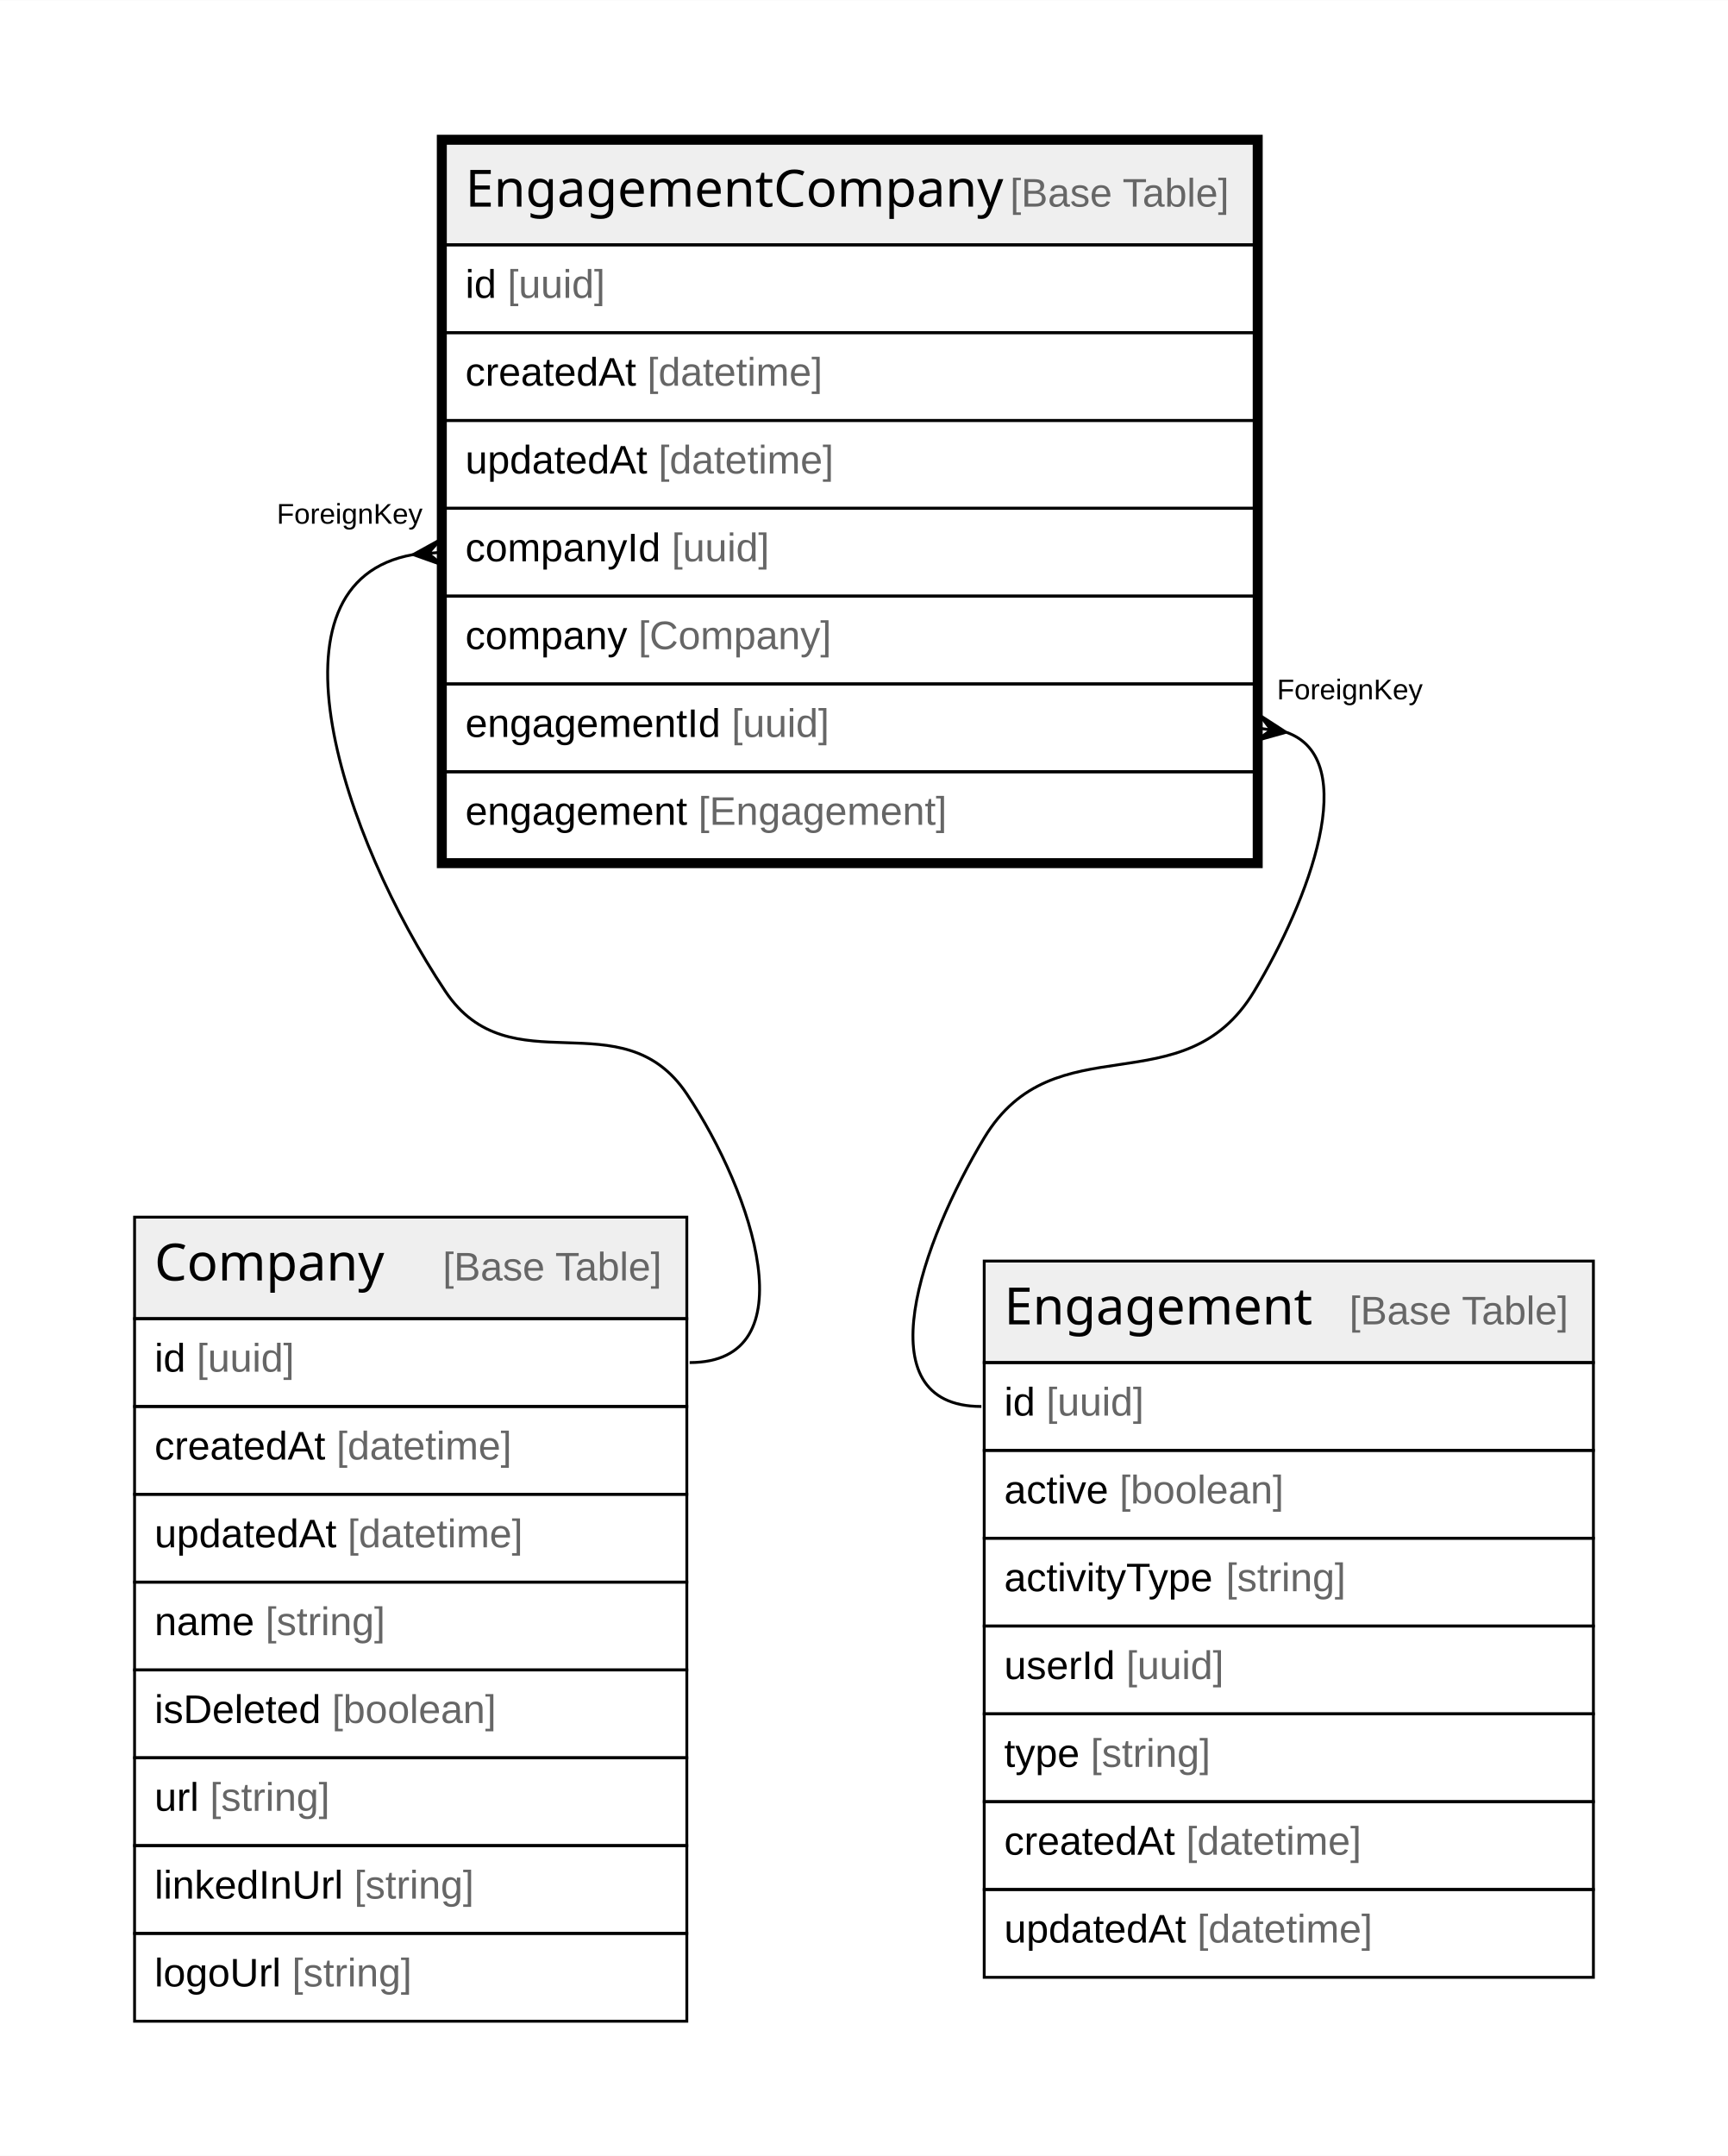
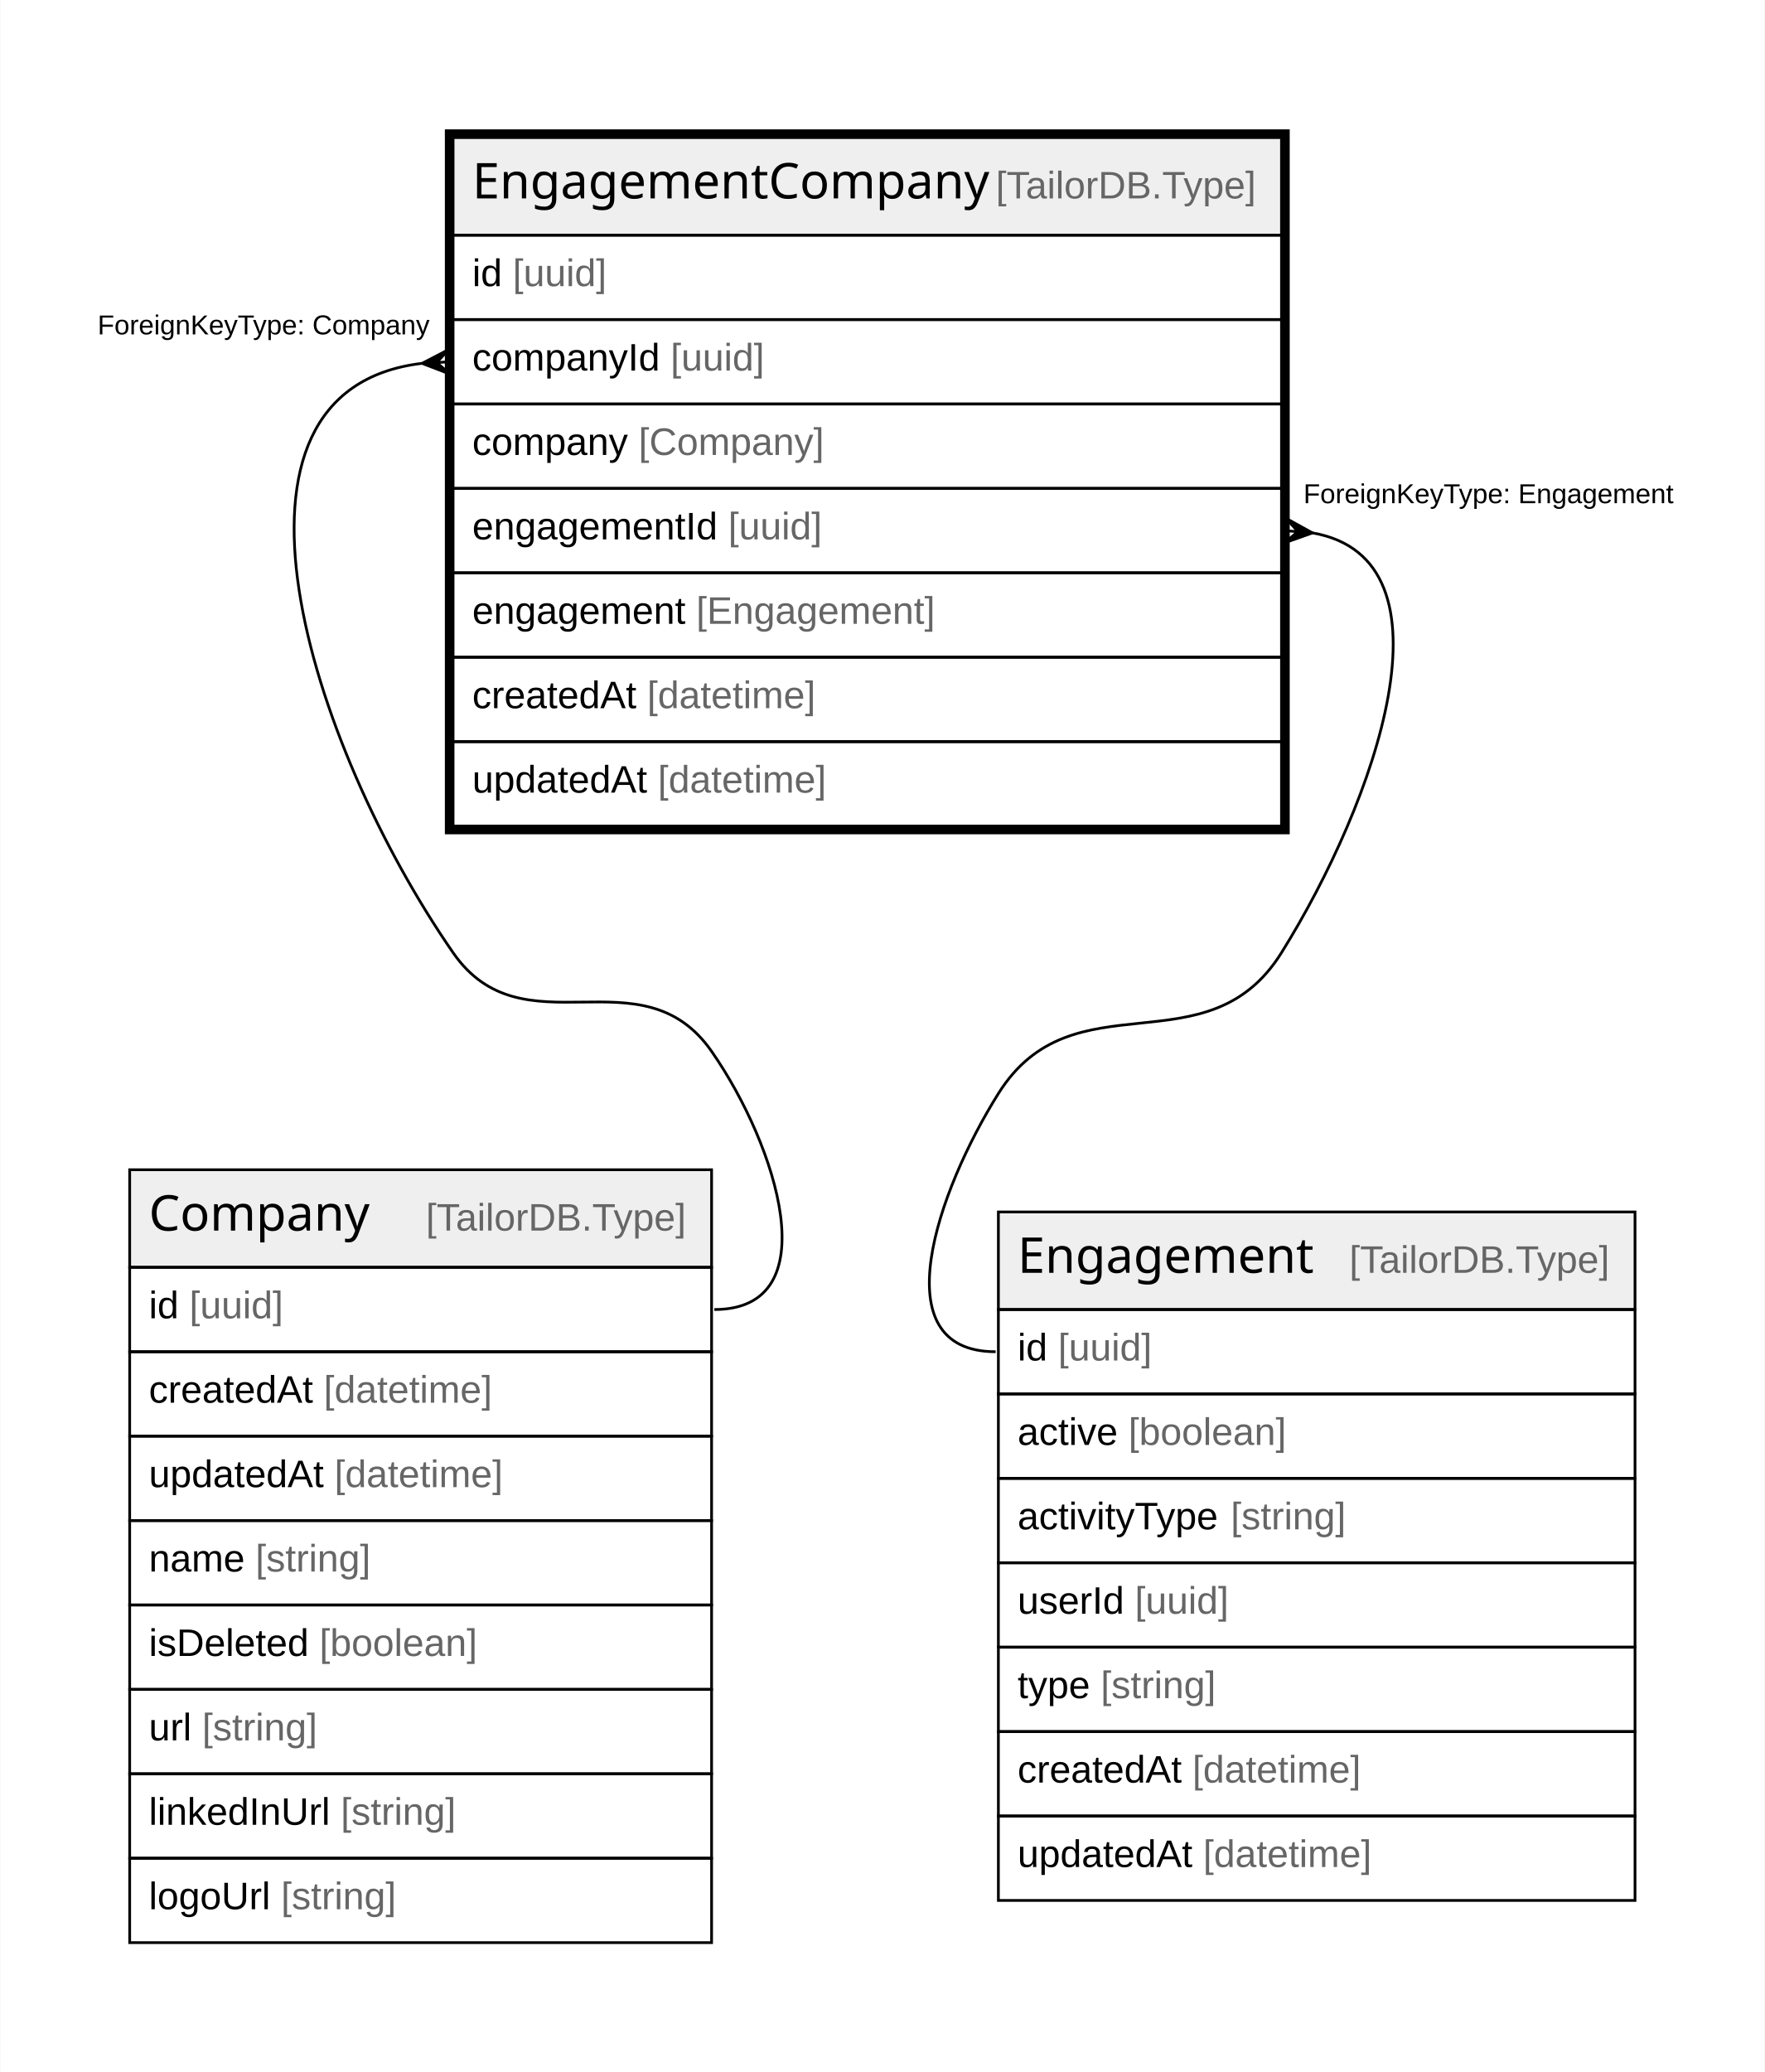
- <svg xmlns="http://www.w3.org/2000/svg" width="606pt" height="756pt" viewBox="0.00 0.00 606.10 756.00">
+ <svg xmlns="http://www.w3.org/2000/svg" width="644pt" height="756pt" viewBox="0.00 0.00 643.75 756.00">
  <g id="graph0" class="graph" transform="scale(1 1) rotate(0) translate(4 752)">
-     <polygon fill="white" stroke="none" points="-4,4 -4,-752 602.1,-752 602.1,4 -4,4" />
+     <polygon fill="white" stroke="none" points="-4,4 -4,-752 639.75,-752 639.75,4 -4,4" />
    <g id="node1" class="node">
-       <polygon fill="#efefef" stroke="none" points="152.22,-666.2 152.22,-701.8 435.9,-701.8 435.9,-666.2 152.22,-666.2" />
-       <polygon fill="none" stroke="black" points="152.22,-666.2 152.22,-701.8 435.9,-701.8 435.9,-666.2 152.22,-666.2" />
-       <text text-anchor="start" x="159.22" y="-679.6" font-family="Arial Bold" font-size="18.00">EngagementCompany</text>
-       <text text-anchor="start" x="319.18" y="-679.6" font-family="Arial" font-size="14.00">    </text>
-       <text text-anchor="start" x="350.3" y="-679.6" font-family="Arial" font-size="14.00" fill="#666666">[Base Table]</text>
-       <polygon fill="none" stroke="black" points="152.22,-635.4 152.22,-666.2 435.9,-666.2 435.9,-635.4 152.22,-635.4" />
-       <text text-anchor="start" x="159.22" y="-647.6" font-family="Arial" font-size="14.00">id </text>
-       <text text-anchor="start" x="174" y="-647.6" font-family="Arial" font-size="14.00" fill="#666666">[uuid]</text>
-       <polygon fill="none" stroke="black" points="152.22,-604.6 152.22,-635.4 435.9,-635.4 435.9,-604.6 152.22,-604.6" />
-       <text text-anchor="start" x="159.22" y="-616.8" font-family="Arial" font-size="14.00">createdAt </text>
-       <text text-anchor="start" x="223.03" y="-616.8" font-family="Arial" font-size="14.00" fill="#666666">[datetime]</text>
-       <polygon fill="none" stroke="black" points="152.22,-573.8 152.22,-604.6 435.9,-604.6 435.9,-573.8 152.22,-573.8" />
-       <text text-anchor="start" x="159.22" y="-586" font-family="Arial" font-size="14.00">updatedAt </text>
-       <text text-anchor="start" x="226.94" y="-586" font-family="Arial" font-size="14.00" fill="#666666">[datetime]</text>
-       <polygon fill="none" stroke="black" points="152.22,-543 152.22,-573.8 435.9,-573.8 435.9,-543 152.22,-543" />
-       <text text-anchor="start" x="159.22" y="-555.2" font-family="Arial" font-size="14.00">companyId </text>
-       <text text-anchor="start" x="231.59" y="-555.2" font-family="Arial" font-size="14.00" fill="#666666">[uuid]</text>
-       <polygon fill="none" stroke="black" points="152.22,-512.2 152.22,-543 435.9,-543 435.9,-512.2 152.22,-512.2" />
-       <text text-anchor="start" x="159.22" y="-524.4" font-family="Arial" font-size="14.00">company </text>
-       <text text-anchor="start" x="219.91" y="-524.4" font-family="Arial" font-size="14.00" fill="#666666">[Company]</text>
-       <polygon fill="none" stroke="black" points="152.22,-481.4 152.22,-512.2 435.9,-512.2 435.9,-481.4 152.22,-481.4" />
-       <text text-anchor="start" x="159.22" y="-493.6" font-family="Arial" font-size="14.00">engagementId </text>
-       <text text-anchor="start" x="252.62" y="-493.6" font-family="Arial" font-size="14.00" fill="#666666">[uuid]</text>
-       <polygon fill="none" stroke="black" points="152.22,-450.6 152.22,-481.4 435.9,-481.4 435.9,-450.6 152.22,-450.6" />
-       <text text-anchor="start" x="159.22" y="-462.8" font-family="Arial" font-size="14.00">engagement </text>
-       <text text-anchor="start" x="240.95" y="-462.8" font-family="Arial" font-size="14.00" fill="#666666">[Engagement]</text>
-       <polygon fill="none" stroke="black" stroke-width="3" points="150.72,-449.1 150.72,-703.3 437.4,-703.3 437.4,-449.1 150.72,-449.1" />
+       <polygon fill="#efefef" stroke="none" points="161.22,-666.2 161.22,-701.8 463.54,-701.8 463.54,-666.2 161.22,-666.2" />
+       <polygon fill="none" stroke="black" points="161.22,-666.2 161.22,-701.8 463.54,-701.8 463.54,-666.2 161.22,-666.2" />
+       <text text-anchor="start" x="168.22" y="-679.6" font-family="Arial Bold" font-size="18.00">EngagementCompany</text>
+       <text text-anchor="start" x="328.18" y="-679.6" font-family="Arial" font-size="14.00">    </text>
+       <text text-anchor="start" x="359.3" y="-679.6" font-family="Arial" font-size="14.00" fill="#666666">[TailorDB.Type]</text>
+       <polygon fill="none" stroke="black" points="161.22,-635.4 161.22,-666.2 463.54,-666.2 463.54,-635.4 161.22,-635.4" />
+       <text text-anchor="start" x="168.22" y="-647.6" font-family="Arial" font-size="14.00">id </text>
+       <text text-anchor="start" x="183" y="-647.6" font-family="Arial" font-size="14.00" fill="#666666">[uuid]</text>
+       <polygon fill="none" stroke="black" points="161.22,-604.6 161.22,-635.4 463.54,-635.4 463.54,-604.6 161.22,-604.6" />
+       <text text-anchor="start" x="168.22" y="-616.8" font-family="Arial" font-size="14.00">companyId </text>
+       <text text-anchor="start" x="240.59" y="-616.8" font-family="Arial" font-size="14.00" fill="#666666">[uuid]</text>
+       <polygon fill="none" stroke="black" points="161.22,-573.8 161.22,-604.6 463.54,-604.6 463.54,-573.8 161.22,-573.8" />
+       <text text-anchor="start" x="168.22" y="-586" font-family="Arial" font-size="14.00">company </text>
+       <text text-anchor="start" x="228.91" y="-586" font-family="Arial" font-size="14.00" fill="#666666">[Company]</text>
+       <polygon fill="none" stroke="black" points="161.22,-543 161.22,-573.8 463.54,-573.8 463.54,-543 161.22,-543" />
+       <text text-anchor="start" x="168.22" y="-555.2" font-family="Arial" font-size="14.00">engagementId </text>
+       <text text-anchor="start" x="261.62" y="-555.2" font-family="Arial" font-size="14.00" fill="#666666">[uuid]</text>
+       <polygon fill="none" stroke="black" points="161.22,-512.2 161.22,-543 463.54,-543 463.54,-512.2 161.22,-512.2" />
+       <text text-anchor="start" x="168.22" y="-524.4" font-family="Arial" font-size="14.00">engagement </text>
+       <text text-anchor="start" x="249.95" y="-524.4" font-family="Arial" font-size="14.00" fill="#666666">[Engagement]</text>
+       <polygon fill="none" stroke="black" points="161.22,-481.4 161.22,-512.2 463.54,-512.2 463.54,-481.4 161.22,-481.4" />
+       <text text-anchor="start" x="168.22" y="-493.6" font-family="Arial" font-size="14.00">createdAt </text>
+       <text text-anchor="start" x="232.03" y="-493.6" font-family="Arial" font-size="14.00" fill="#666666">[datetime]</text>
+       <polygon fill="none" stroke="black" points="161.22,-450.6 161.22,-481.4 463.54,-481.4 463.54,-450.6 161.22,-450.6" />
+       <text text-anchor="start" x="168.22" y="-462.8" font-family="Arial" font-size="14.00">updatedAt </text>
+       <text text-anchor="start" x="235.94" y="-462.8" font-family="Arial" font-size="14.00" fill="#666666">[datetime]</text>
+       <polygon fill="none" stroke="black" stroke-width="3" points="159.72,-449.1 159.72,-703.3 465.04,-703.3 465.04,-449.1 159.72,-449.1" />
    </g>
    <g id="node2" class="node">
-       <polygon fill="#efefef" stroke="none" points="43.2,-289.6 43.2,-325.2 236.91,-325.2 236.91,-289.6 43.2,-289.6" />
-       <polygon fill="none" stroke="black" points="43.2,-289.6 43.2,-325.2 236.91,-325.2 236.91,-289.6 43.2,-289.6" />
+       <polygon fill="#efefef" stroke="none" points="43.2,-289.6 43.2,-325.2 255.56,-325.2 255.56,-289.6 43.2,-289.6" />
+       <polygon fill="none" stroke="black" points="43.2,-289.6 43.2,-325.2 255.56,-325.2 255.56,-289.6 43.2,-289.6" />
      <text text-anchor="start" x="50.2" y="-303" font-family="Arial Bold" font-size="18.00">Company</text>
      <text text-anchor="start" x="120.2" y="-303" font-family="Arial" font-size="14.00">    </text>
-       <text text-anchor="start" x="151.31" y="-303" font-family="Arial" font-size="14.00" fill="#666666">[Base Table]</text>
-       <polygon fill="none" stroke="black" points="43.2,-258.8 43.2,-289.6 236.91,-289.6 236.91,-258.8 43.2,-258.8" />
+       <text text-anchor="start" x="151.31" y="-303" font-family="Arial" font-size="14.00" fill="#666666">[TailorDB.Type]</text>
+       <polygon fill="none" stroke="black" points="43.2,-258.8 43.2,-289.6 255.56,-289.6 255.56,-258.8 43.2,-258.8" />
      <text text-anchor="start" x="50.2" y="-271" font-family="Arial" font-size="14.00">id </text>
      <text text-anchor="start" x="64.99" y="-271" font-family="Arial" font-size="14.00" fill="#666666">[uuid]</text>
-       <polygon fill="none" stroke="black" points="43.2,-228 43.2,-258.8 236.91,-258.8 236.91,-228 43.2,-228" />
+       <polygon fill="none" stroke="black" points="43.2,-228 43.2,-258.8 255.56,-258.8 255.56,-228 43.2,-228" />
      <text text-anchor="start" x="50.2" y="-240.2" font-family="Arial" font-size="14.00">createdAt </text>
      <text text-anchor="start" x="114.01" y="-240.2" font-family="Arial" font-size="14.00" fill="#666666">[datetime]</text>
-       <polygon fill="none" stroke="black" points="43.2,-197.2 43.2,-228 236.91,-228 236.91,-197.2 43.2,-197.2" />
+       <polygon fill="none" stroke="black" points="43.2,-197.2 43.2,-228 255.56,-228 255.56,-197.2 43.2,-197.2" />
      <text text-anchor="start" x="50.2" y="-209.4" font-family="Arial" font-size="14.00">updatedAt </text>
      <text text-anchor="start" x="117.92" y="-209.4" font-family="Arial" font-size="14.00" fill="#666666">[datetime]</text>
-       <polygon fill="none" stroke="black" points="43.2,-166.4 43.2,-197.2 236.91,-197.2 236.91,-166.4 43.2,-166.4" />
+       <polygon fill="none" stroke="black" points="43.2,-166.4 43.2,-197.2 255.56,-197.2 255.56,-166.4 43.2,-166.4" />
      <text text-anchor="start" x="50.2" y="-178.6" font-family="Arial" font-size="14.00">name </text>
      <text text-anchor="start" x="89.11" y="-178.6" font-family="Arial" font-size="14.00" fill="#666666">[string]</text>
-       <polygon fill="none" stroke="black" points="43.2,-135.6 43.2,-166.4 236.91,-166.4 236.91,-135.6 43.2,-135.6" />
+       <polygon fill="none" stroke="black" points="43.2,-135.6 43.2,-166.4 255.56,-166.4 255.56,-135.6 43.2,-135.6" />
      <text text-anchor="start" x="50.2" y="-147.8" font-family="Arial" font-size="14.00">isDeleted </text>
      <text text-anchor="start" x="112.45" y="-147.8" font-family="Arial" font-size="14.00" fill="#666666">[boolean]</text>
-       <polygon fill="none" stroke="black" points="43.2,-104.8 43.2,-135.6 236.91,-135.6 236.91,-104.8 43.2,-104.8" />
+       <polygon fill="none" stroke="black" points="43.2,-104.8 43.2,-135.6 255.56,-135.6 255.56,-104.8 43.2,-104.8" />
      <text text-anchor="start" x="50.2" y="-117" font-family="Arial" font-size="14.00">url </text>
      <text text-anchor="start" x="69.65" y="-117" font-family="Arial" font-size="14.00" fill="#666666">[string]</text>
-       <polygon fill="none" stroke="black" points="43.2,-74 43.2,-104.8 236.91,-104.8 236.91,-74 43.2,-74" />
+       <polygon fill="none" stroke="black" points="43.2,-74 43.2,-104.8 255.56,-104.8 255.56,-74 43.2,-74" />
      <text text-anchor="start" x="50.2" y="-86.2" font-family="Arial" font-size="14.00">linkedInUrl </text>
      <text text-anchor="start" x="120.23" y="-86.2" font-family="Arial" font-size="14.00" fill="#666666">[string]</text>
-       <polygon fill="none" stroke="black" points="43.2,-43.2 43.2,-74 236.91,-74 236.91,-43.2 43.2,-43.2" />
+       <polygon fill="none" stroke="black" points="43.2,-43.2 43.2,-74 255.56,-74 255.56,-43.2 43.2,-43.2" />
      <text text-anchor="start" x="50.2" y="-55.4" font-family="Arial" font-size="14.00">logoUrl </text>
      <text text-anchor="start" x="98.44" y="-55.4" font-family="Arial" font-size="14.00" fill="#666666">[string]</text>
    </g>
    <g id="edge1" class="edge">
-       <path fill="none" stroke="black" d="M140.87,-557.55C86.24,-547.91 116.34,-458.25 152.22,-404.4 174.9,-370.36 214.17,-402.39 236.91,-368.4 260.2,-333.6 279.78,-274.2 237.91,-274.2" />
-       <polygon fill="black" stroke="black" points="140.92,-557.56 150.52,-562.86 146.23,-557.99 150.55,-558.35 150.55,-558.35 150.55,-558.35 146.23,-557.99 151.25,-553.89 140.92,-557.56" />
-       <text text-anchor="start" x="93.08" y="-568.4" font-family="Arial" font-size="10.00">ForeignKey</text>
+       <path fill="none" stroke="black" d="M149.86,-619.42C67.63,-609.66 108.76,-480.19 161.22,-404.4 186.76,-367.5 229.91,-405.23 255.56,-368.4 279.49,-334.04 298.43,-274.2 256.56,-274.2" />
+       <polygon fill="black" stroke="black" points="149.9,-619.42 159.63,-624.47 155.23,-619.72 159.55,-619.96 159.55,-619.96 159.55,-619.96 155.23,-619.72 160.14,-615.49 149.9,-619.42" />
+       <text text-anchor="start" x="31.49" y="-630" font-family="Arial" font-size="10.00">ForeignKeyType: Company</text>
    </g>
    <g id="node3" class="node">
-       <polygon fill="#efefef" stroke="none" points="341.22,-274.2 341.22,-309.8 554.9,-309.8 554.9,-274.2 341.22,-274.2" />
-       <polygon fill="none" stroke="black" points="341.22,-274.2 341.22,-309.8 554.9,-309.8 554.9,-274.2 341.22,-274.2" />
-       <text text-anchor="start" x="348.22" y="-287.6" font-family="Arial Bold" font-size="18.00">Engagement</text>
-       <text text-anchor="start" x="438.18" y="-287.6" font-family="Arial" font-size="14.00">    </text>
-       <text text-anchor="start" x="469.3" y="-287.6" font-family="Arial" font-size="14.00" fill="#666666">[Base Table]</text>
-       <polygon fill="none" stroke="black" points="341.22,-243.4 341.22,-274.2 554.9,-274.2 554.9,-243.4 341.22,-243.4" />
-       <text text-anchor="start" x="348.22" y="-255.6" font-family="Arial" font-size="14.00">id </text>
-       <text text-anchor="start" x="363" y="-255.6" font-family="Arial" font-size="14.00" fill="#666666">[uuid]</text>
-       <polygon fill="none" stroke="black" points="341.22,-212.6 341.22,-243.4 554.9,-243.4 554.9,-212.6 341.22,-212.6" />
-       <text text-anchor="start" x="348.22" y="-224.8" font-family="Arial" font-size="14.00">active </text>
-       <text text-anchor="start" x="388.68" y="-224.8" font-family="Arial" font-size="14.00" fill="#666666">[boolean]</text>
-       <polygon fill="none" stroke="black" points="341.22,-181.8 341.22,-212.6 554.9,-212.6 554.9,-181.8 341.22,-181.8" />
-       <text text-anchor="start" x="348.22" y="-194" font-family="Arial" font-size="14.00">activityType </text>
-       <text text-anchor="start" x="426.02" y="-194" font-family="Arial" font-size="14.00" fill="#666666">[string]</text>
-       <polygon fill="none" stroke="black" points="341.22,-151 341.22,-181.8 554.9,-181.8 554.9,-151 341.22,-151" />
-       <text text-anchor="start" x="348.22" y="-163.2" font-family="Arial" font-size="14.00">userId </text>
-       <text text-anchor="start" x="391.02" y="-163.2" font-family="Arial" font-size="14.00" fill="#666666">[uuid]</text>
-       <polygon fill="none" stroke="black" points="341.22,-120.2 341.22,-151 554.9,-151 554.9,-120.2 341.22,-120.2" />
-       <text text-anchor="start" x="348.22" y="-132.4" font-family="Arial" font-size="14.00">type </text>
-       <text text-anchor="start" x="378.57" y="-132.4" font-family="Arial" font-size="14.00" fill="#666666">[string]</text>
-       <polygon fill="none" stroke="black" points="341.22,-89.4 341.22,-120.2 554.9,-120.2 554.9,-89.4 341.22,-89.4" />
-       <text text-anchor="start" x="348.22" y="-101.6" font-family="Arial" font-size="14.00">createdAt </text>
-       <text text-anchor="start" x="412.03" y="-101.6" font-family="Arial" font-size="14.00" fill="#666666">[datetime]</text>
-       <polygon fill="none" stroke="black" points="341.22,-58.6 341.22,-89.4 554.9,-89.4 554.9,-58.6 341.22,-58.6" />
-       <text text-anchor="start" x="348.22" y="-70.8" font-family="Arial" font-size="14.00">updatedAt </text>
-       <text text-anchor="start" x="415.94" y="-70.8" font-family="Arial" font-size="14.00" fill="#666666">[datetime]</text>
+       <polygon fill="#efefef" stroke="none" points="360.22,-274.2 360.22,-309.8 592.55,-309.8 592.55,-274.2 360.22,-274.2" />
+       <polygon fill="none" stroke="black" points="360.22,-274.2 360.22,-309.8 592.55,-309.8 592.55,-274.2 360.22,-274.2" />
+       <text text-anchor="start" x="367.22" y="-287.6" font-family="Arial Bold" font-size="18.00">Engagement</text>
+       <text text-anchor="start" x="457.18" y="-287.6" font-family="Arial" font-size="14.00">    </text>
+       <text text-anchor="start" x="488.3" y="-287.6" font-family="Arial" font-size="14.00" fill="#666666">[TailorDB.Type]</text>
+       <polygon fill="none" stroke="black" points="360.22,-243.4 360.22,-274.2 592.55,-274.2 592.55,-243.4 360.22,-243.4" />
+       <text text-anchor="start" x="367.22" y="-255.6" font-family="Arial" font-size="14.00">id </text>
+       <text text-anchor="start" x="382" y="-255.6" font-family="Arial" font-size="14.00" fill="#666666">[uuid]</text>
+       <polygon fill="none" stroke="black" points="360.22,-212.6 360.22,-243.4 592.55,-243.4 592.55,-212.6 360.22,-212.6" />
+       <text text-anchor="start" x="367.22" y="-224.8" font-family="Arial" font-size="14.00">active </text>
+       <text text-anchor="start" x="407.68" y="-224.8" font-family="Arial" font-size="14.00" fill="#666666">[boolean]</text>
+       <polygon fill="none" stroke="black" points="360.22,-181.8 360.22,-212.6 592.55,-212.6 592.55,-181.8 360.22,-181.8" />
+       <text text-anchor="start" x="367.22" y="-194" font-family="Arial" font-size="14.00">activityType </text>
+       <text text-anchor="start" x="445.02" y="-194" font-family="Arial" font-size="14.00" fill="#666666">[string]</text>
+       <polygon fill="none" stroke="black" points="360.22,-151 360.22,-181.8 592.55,-181.8 592.55,-151 360.22,-151" />
+       <text text-anchor="start" x="367.22" y="-163.2" font-family="Arial" font-size="14.00">userId </text>
+       <text text-anchor="start" x="410.02" y="-163.2" font-family="Arial" font-size="14.00" fill="#666666">[uuid]</text>
+       <polygon fill="none" stroke="black" points="360.22,-120.2 360.22,-151 592.55,-151 592.55,-120.2 360.22,-120.2" />
+       <text text-anchor="start" x="367.22" y="-132.4" font-family="Arial" font-size="14.00">type </text>
+       <text text-anchor="start" x="397.57" y="-132.4" font-family="Arial" font-size="14.00" fill="#666666">[string]</text>
+       <polygon fill="none" stroke="black" points="360.22,-89.4 360.22,-120.2 592.55,-120.2 592.55,-89.4 360.22,-89.4" />
+       <text text-anchor="start" x="367.22" y="-101.6" font-family="Arial" font-size="14.00">createdAt </text>
+       <text text-anchor="start" x="431.03" y="-101.6" font-family="Arial" font-size="14.00" fill="#666666">[datetime]</text>
+       <polygon fill="none" stroke="black" points="360.22,-58.6 360.22,-89.4 592.55,-89.4 592.55,-58.6 360.22,-58.6" />
+       <text text-anchor="start" x="367.22" y="-70.8" font-family="Arial" font-size="14.00">updatedAt </text>
+       <text text-anchor="start" x="434.94" y="-70.8" font-family="Arial" font-size="14.00" fill="#666666">[datetime]</text>
    </g>
    <g id="edge2" class="edge">
-       <path fill="none" stroke="black" d="M447.21,-495.24C473.88,-485.83 455.02,-436.14 435.9,-404.4 411.19,-363.38 365.92,-394.02 341.22,-353 319.62,-317.13 298.35,-258.8 340.22,-258.8" />
-       <polygon fill="black" stroke="black" points="447.11,-495.25 436.55,-492.3 441.84,-496.05 437.56,-496.7 437.56,-496.7 437.56,-496.7 441.84,-496.05 437.9,-501.2 447.11,-495.25" />
-       <text text-anchor="start" x="443.9" y="-506.8" font-family="Arial" font-size="10.00">ForeignKey</text>
+       <path fill="none" stroke="black" d="M474.88,-557.56C529.35,-548.02 497.79,-459.29 463.54,-404.4 436.39,-360.88 387.46,-396.46 360.22,-353 337.98,-317.52 317.35,-258.8 359.22,-258.8" />
+       <polygon fill="black" stroke="black" points="474.84,-557.56 464.51,-553.89 469.53,-558 465.21,-558.35 465.21,-558.35 465.21,-558.35 469.53,-558 465.24,-562.86 474.84,-557.56" />
+       <text text-anchor="start" x="471.54" y="-568.4" font-family="Arial" font-size="10.00">ForeignKeyType: Engagement</text>
    </g>
  </g>
</svg>
